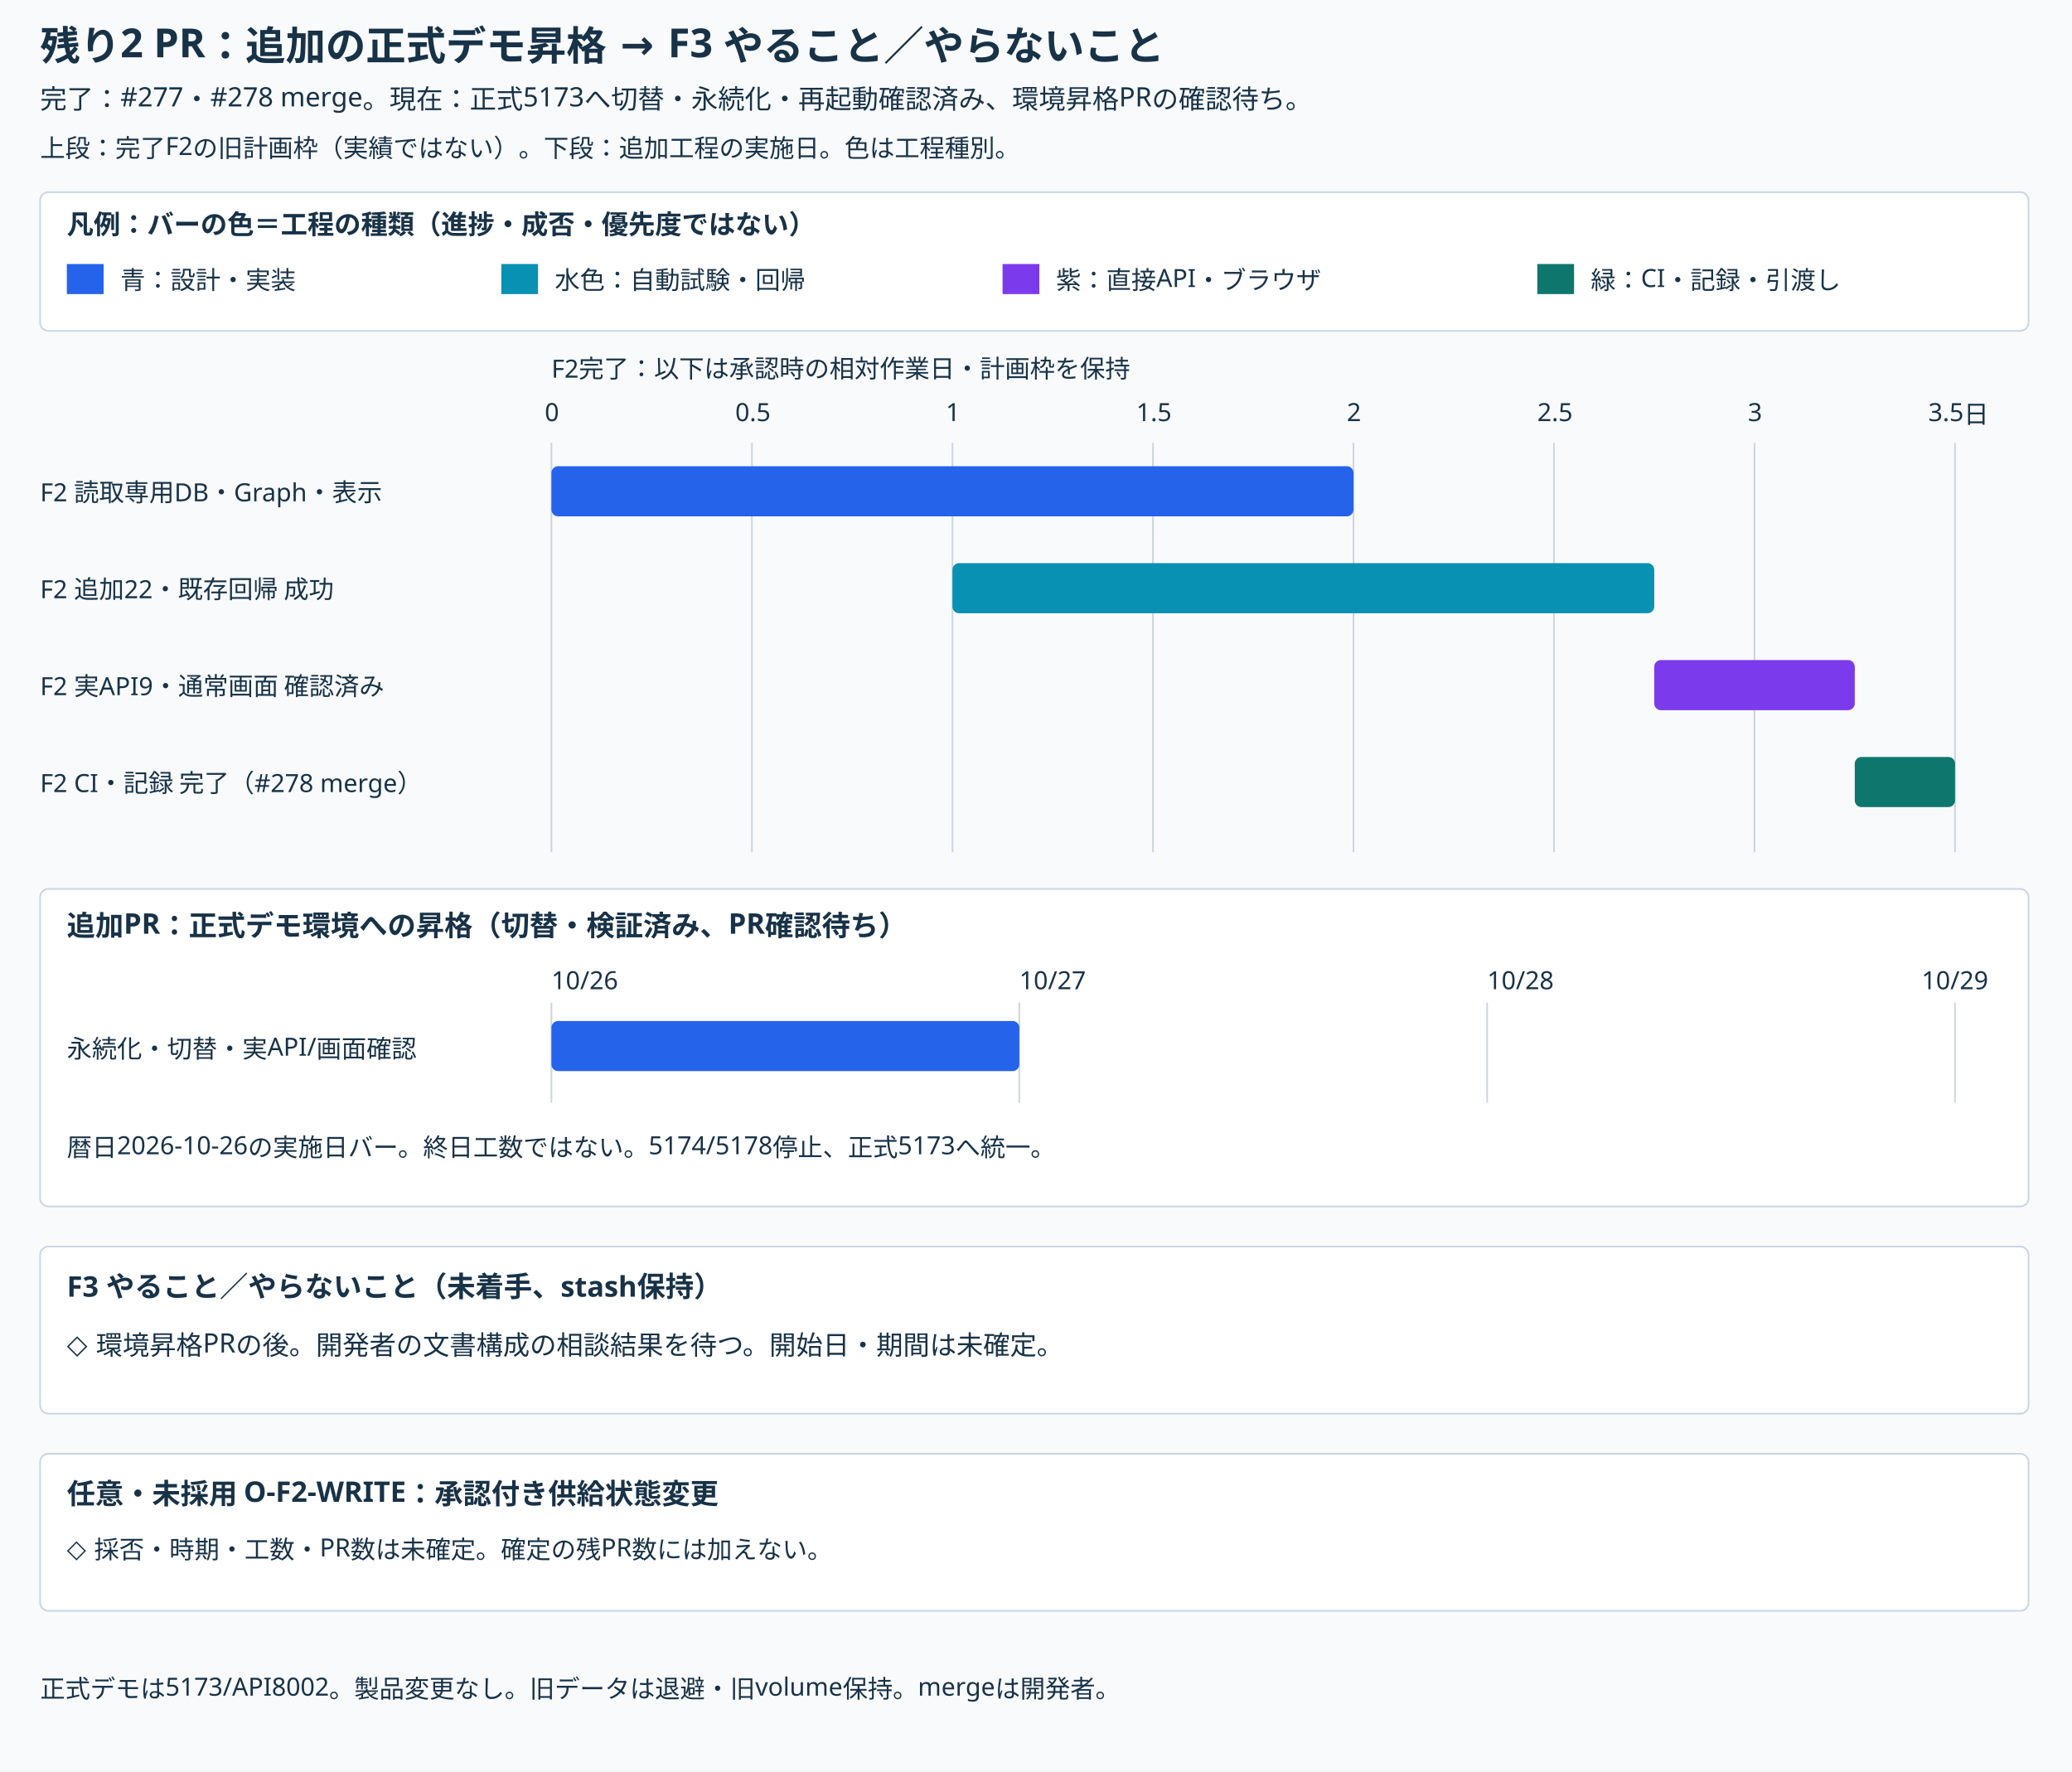
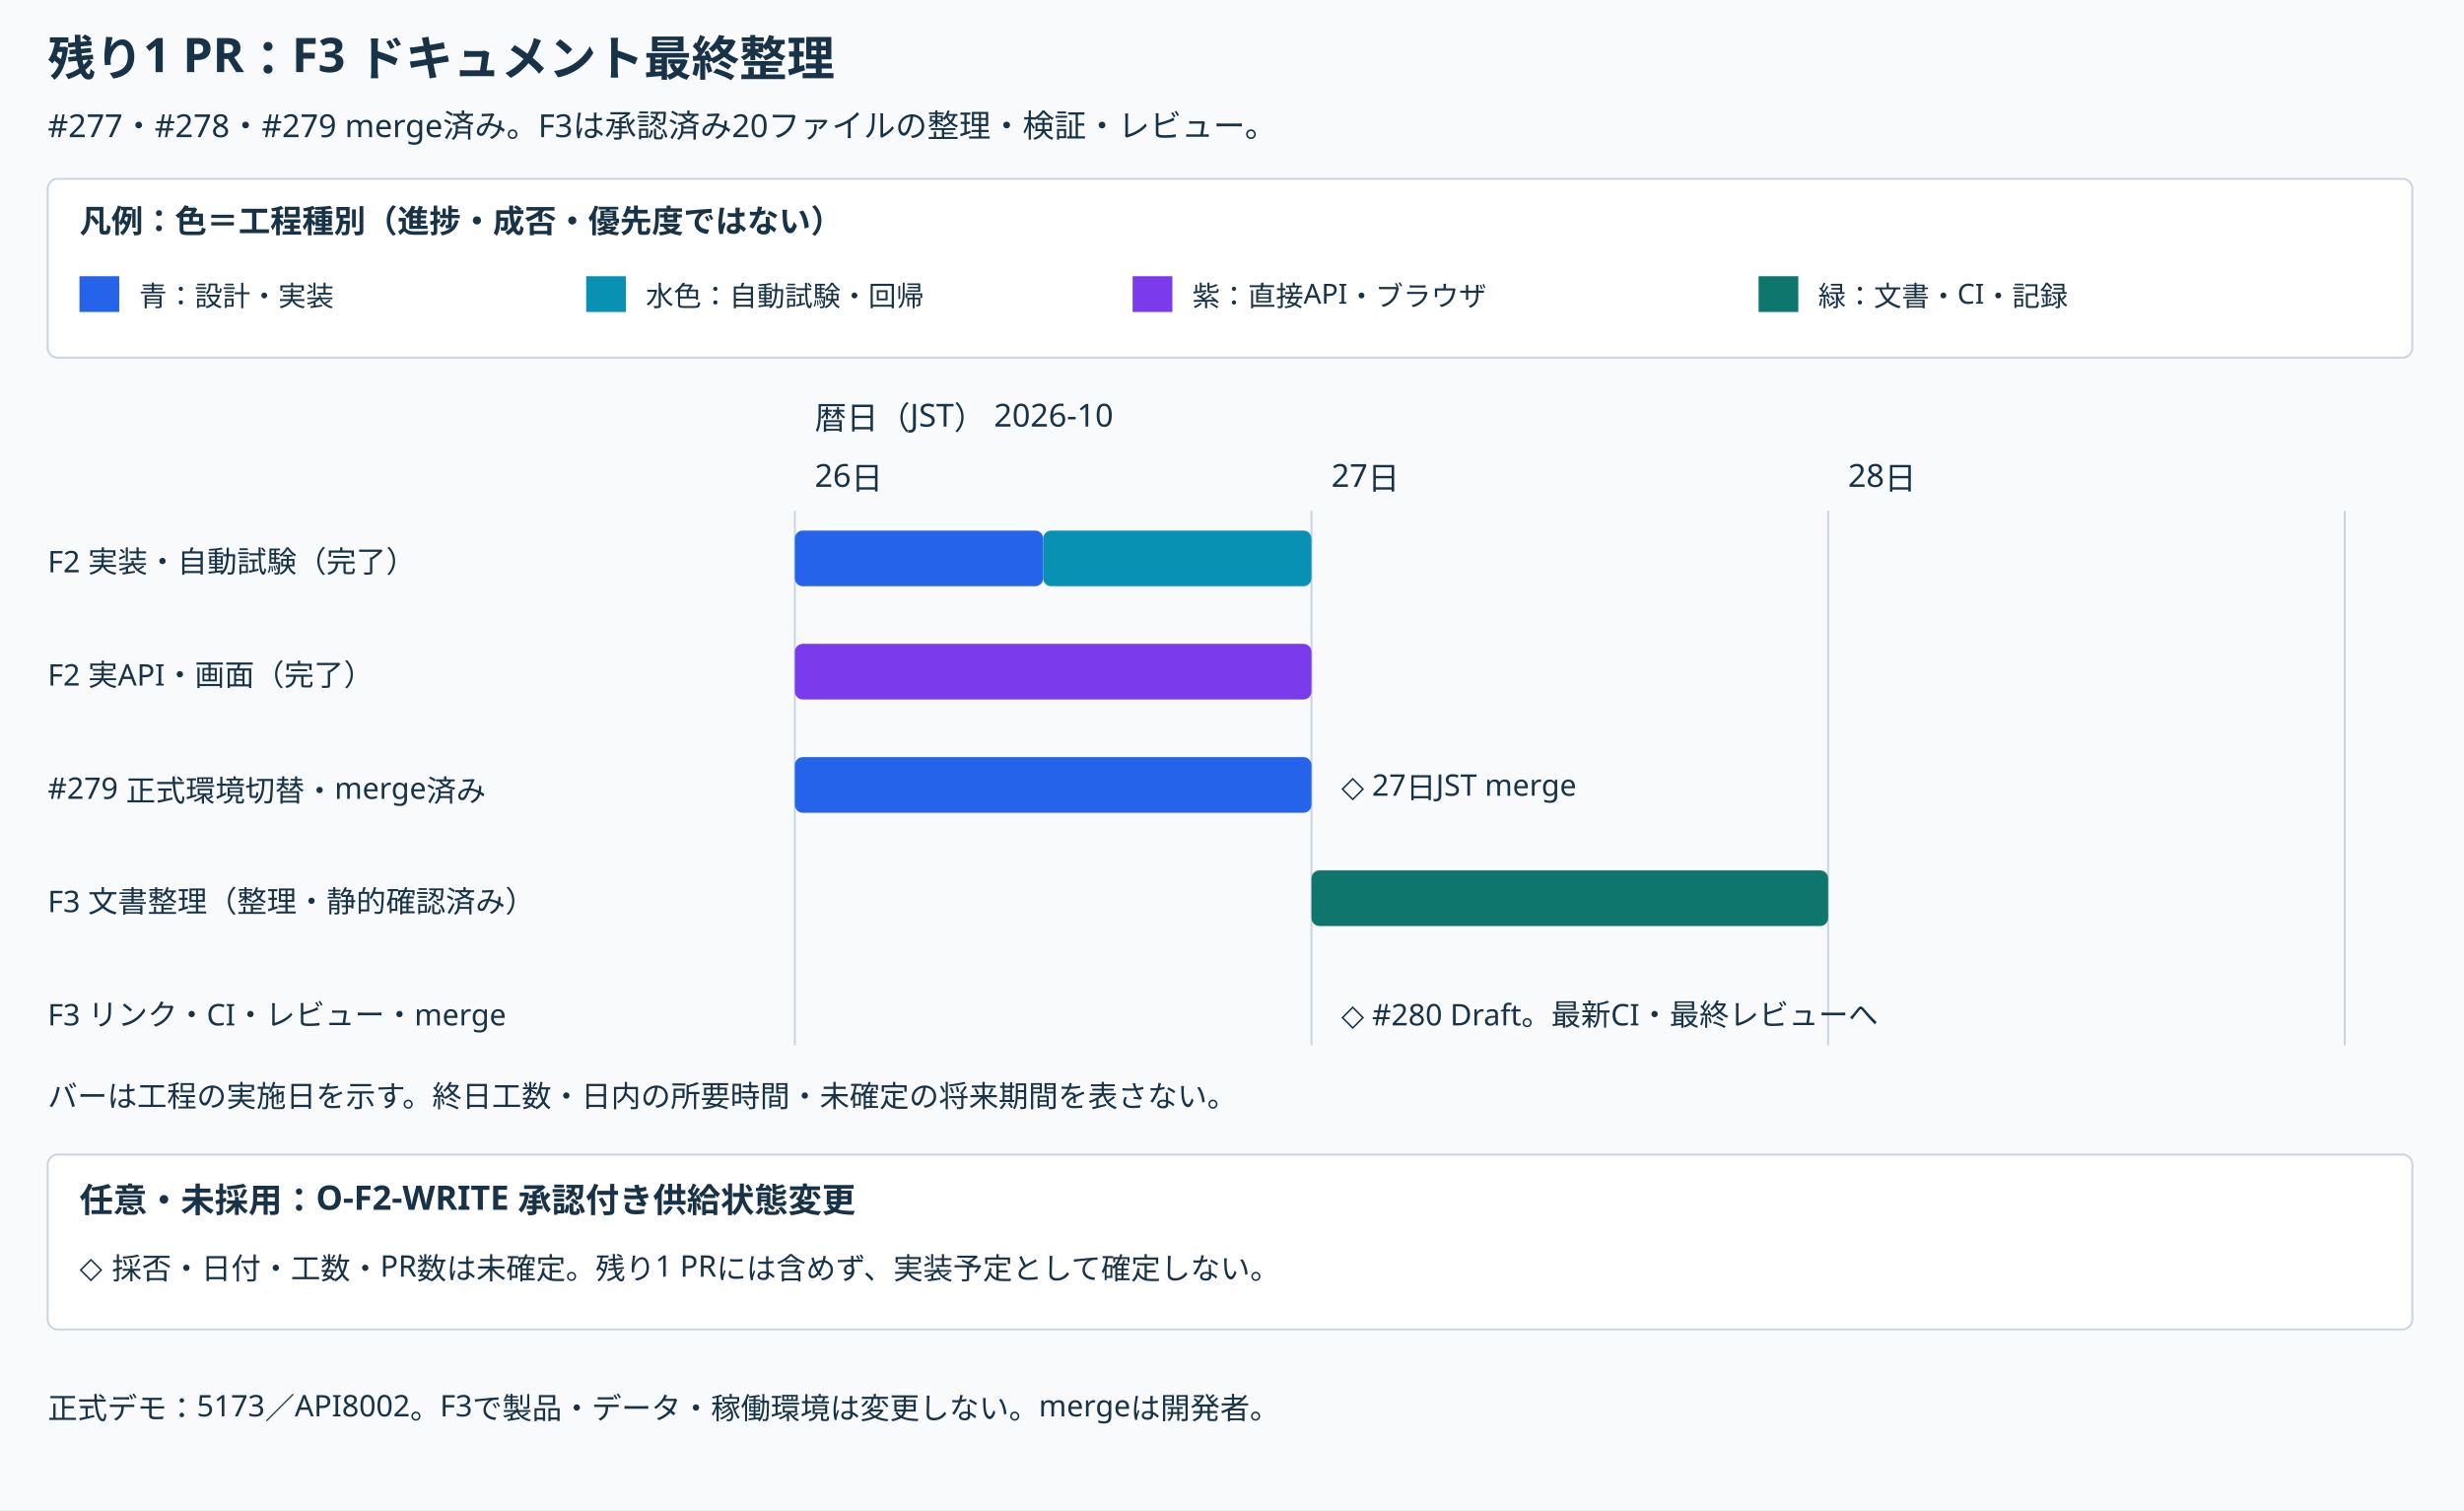
- <svg xmlns="http://www.w3.org/2000/svg" width="1240" height="1060" viewBox="0 0 1240 1060" role="img" aria-labelledby="title desc">
-   <rect width="1240" height="1060" fill="#f8fafc" />
+ <svg xmlns="http://www.w3.org/2000/svg" width="1240" height="760" viewBox="0 0 1240 760" role="img" aria-labelledby="title desc">
+   <rect width="1240" height="760" fill="#f8fafc" />
  <g font-family="sans-serif" fill="#183247">
-     <text x="24" y="36" font-size="24" font-weight="bold">残り2 PR：追加の正式デモ昇格 → F3 やること／やらないこと</text>
-     <text x="24" y="65" font-size="16">完了：#277・#278 merge。現在：正式5173へ切替・永続化・再起動確認済み、環境昇格PRの確認待ち。</text>
-     <text x="24" y="94" font-size="15">上段：完了F2の旧計画枠（実績ではない）。下段：追加工程の実施日。色は工程種別。</text>
-     <rect x="24" y="115" width="1190" height="83" fill="white" stroke="#cbd5e1" rx="5" />
-     <text x="40" y="140" font-size="16" font-weight="bold">凡例：バーの色＝工程の種類（進捗・成否・優先度ではない）</text>
-     <g font-size="15">
-       <rect x="40" y="158" width="22" height="18" fill="#2563eb" />
-       <text x="72" y="173">青：設計・実装</text>
-       <rect x="300" y="158" width="22" height="18" fill="#0891b2" />
-       <text x="332" y="173">水色：自動試験・回帰</text>
-       <rect x="600" y="158" width="22" height="18" fill="#7c3aed" />
-       <text x="632" y="173">紫：直接API・ブラウザ</text>
-       <rect x="920" y="158" width="22" height="18" fill="#0f766e" />
-       <text x="952" y="173">緑：CI・記録・引渡し</text>
+     <text x="24" y="38" font-size="24" font-weight="bold">残り1 PR：F3 ドキュメント最終整理</text>
+     <text x="24" y="69" font-size="16">#277・#278・#279 merge済み。F3は承認済み20ファイルの整理・検証・レビュー。</text>
+     <rect x="24" y="90" width="1190" height="90" rx="5" fill="white" stroke="#cbd5e1" />
+     <text x="40" y="117" font-size="16" font-weight="bold">凡例：色＝工程種別（進捗・成否・優先度ではない）</text>
+     <g font-size="14">
+       <rect x="40" y="139" width="20" height="18" fill="#2563eb" />
+       <text x="70" y="154">青：設計・実装</text>
+       <rect x="295" y="139" width="20" height="18" fill="#0891b2" />
+       <text x="325" y="154">水色：自動試験・回帰</text>
+       <rect x="570" y="139" width="20" height="18" fill="#7c3aed" />
+       <text x="600" y="154">紫：直接API・ブラウザ</text>
+       <rect x="885" y="139" width="20" height="18" fill="#0f766e" />
+       <text x="915" y="154">緑：文書・CI・記録</text>
    </g>
-     <text x="330" y="226" font-size="15">F2完了：以下は承認時の相対作業日・計画枠を保持</text>
+     <text x="410" y="216" font-size="16">暦日（JST） 2026-10</text>
+     <g font-size="16">
+       <text x="410" y="245">26日</text>
+       <text x="670" y="245">27日</text>
+       <text x="930" y="245">28日</text>
+     </g>
    <g stroke="#cbd5e1">
-       <path d="M330 265V510 M450 265V510 M570 265V510 M690 265V510 M810 265V510 M930 265V510 M1050 265V510 M1170 265V510" />
+       <path d="M400 257V526 M660 257V526 M920 257V526 M1180 257V526" />
    </g>
    <g font-size="15">
-       <text x="326" y="252">0</text>
-       <text x="440" y="252">0.5</text>
-       <text x="566" y="252">1</text>
-       <text x="680" y="252">1.5</text>
-       <text x="806" y="252">2</text>
-       <text x="920" y="252">2.5</text>
-       <text x="1046" y="252">3</text>
-       <text x="1154" y="252">3.5日</text>
-       <text x="24" y="300">F2 読取専用DB・Graph・表示</text>
-       <rect x="330" y="279" width="480" height="30" fill="#2563eb" rx="4" />
-       <text x="24" y="358">F2 追加22・既存回帰 成功</text>
-       <rect x="570" y="337" width="420" height="30" fill="#0891b2" rx="4" />
-       <text x="24" y="416">F2 実API9・通常画面 確認済み</text>
-       <rect x="990" y="395" width="120" height="30" fill="#7c3aed" rx="4" />
-       <text x="24" y="474">F2 CI・記録 完了（#278 merge）</text>
-       <rect x="1110" y="453" width="60" height="30" fill="#0f766e" rx="4" />
+       <text x="24" y="288">F2 実装・自動試験（完了）</text>
+       <rect x="400" y="267" width="125" height="28" rx="4" fill="#2563eb" />
+       <rect x="525" y="267" width="135" height="28" rx="4" fill="#0891b2" />
+       <text x="24" y="345">F2 実API・画面（完了）</text>
+       <rect x="400" y="324" width="260" height="28" rx="4" fill="#7c3aed" />
+       <text x="24" y="402">#279 正式環境切替・merge済み</text>
+       <rect x="400" y="381" width="260" height="28" rx="4" fill="#2563eb" />
+       <text x="675" y="401">◇ 27日JST merge</text>
+       <text x="24" y="459">F3 文書整理（整理・静的確認済み）</text>
+       <rect x="660" y="438" width="260" height="28" rx="4" fill="#0f766e" />
+       <text x="24" y="516">F3 リンク・CI・レビュー・merge</text>
+       <text x="675" y="516">◇ #280 Draft。最新CI・最終レビューへ</text>
    </g>
-     <rect x="24" y="532" width="1190" height="190" fill="white" stroke="#cbd5e1" rx="5" />
-     <text x="40" y="560" font-size="17" font-weight="bold">追加PR：正式デモ環境への昇格（切替・検証済み、PR確認待ち）</text>
-     <g font-size="15">
-       <text x="330" y="592">10/26</text>
-       <text x="610" y="592">10/27</text>
-       <text x="890" y="592">10/28</text>
-       <text x="1150" y="592">10/29</text>
-     </g>
-     <g stroke="#cbd5e1">
-       <path d="M330 600V660 M610 600V660 M890 600V660 M1170 600V660" />
-     </g>
-     <text x="40" y="633" font-size="15">永続化・切替・実API/画面確認</text>
-     <rect x="330" y="611" width="280" height="30" fill="#2563eb" rx="4" />
-     <text x="40" y="692" font-size="15">暦日2026-10-26の実施日バー。終日工数ではない。5174/5178停止、正式5173へ統一。</text>
-     <rect x="24" y="746" width="1190" height="100" fill="white" stroke="#cbd5e1" rx="5" />
-     <text x="40" y="776" font-size="17" font-weight="bold">F3 やること／やらないこと（未着手、stash保持）</text>
-     <text x="40" y="810" font-size="16">◇ 環境昇格PRの後。開発者の文書構成の相談結果を待つ。開始日・期間は未確定。</text>
-     <rect x="24" y="870" width="1190" height="94" fill="white" stroke="#cbd5e1" rx="5" />
-     <text x="40" y="900" font-size="17" font-weight="bold">任意・未採用 O-F2-WRITE：承認付き供給状態変更</text>
-     <text x="40" y="932" font-size="15">◇ 採否・時期・工数・PR数は未確定。確定の残PR数には加えない。</text>
-     <text x="24" y="1016" font-size="15">正式デモは5173/API8002。製品変更なし。旧データは退避・旧volume保持。mergeは開発者。</text>
+     <text x="24" y="557" font-size="15">バーは工程の実施日を示す。終日工数・日内の所要時間・未確定の将来期間を表さない。</text>
+     <rect x="24" y="581" width="1190" height="88" rx="5" fill="white" stroke="#cbd5e1" />
+     <text x="40" y="610" font-size="17" font-weight="bold">任意・未採用：O-F2-WRITE 承認付き供給状態変更</text>
+     <text x="40" y="643" font-size="15">◇ 採否・日付・工数・PR数は未確定。残り1 PRには含めず、実装予定として確定しない。</text>
+     <text x="24" y="714" font-size="15">正式デモ：5173／API8002。F3で製品・データ・稼働環境は変更しない。mergeは開発者。</text>
  </g>
</svg>
